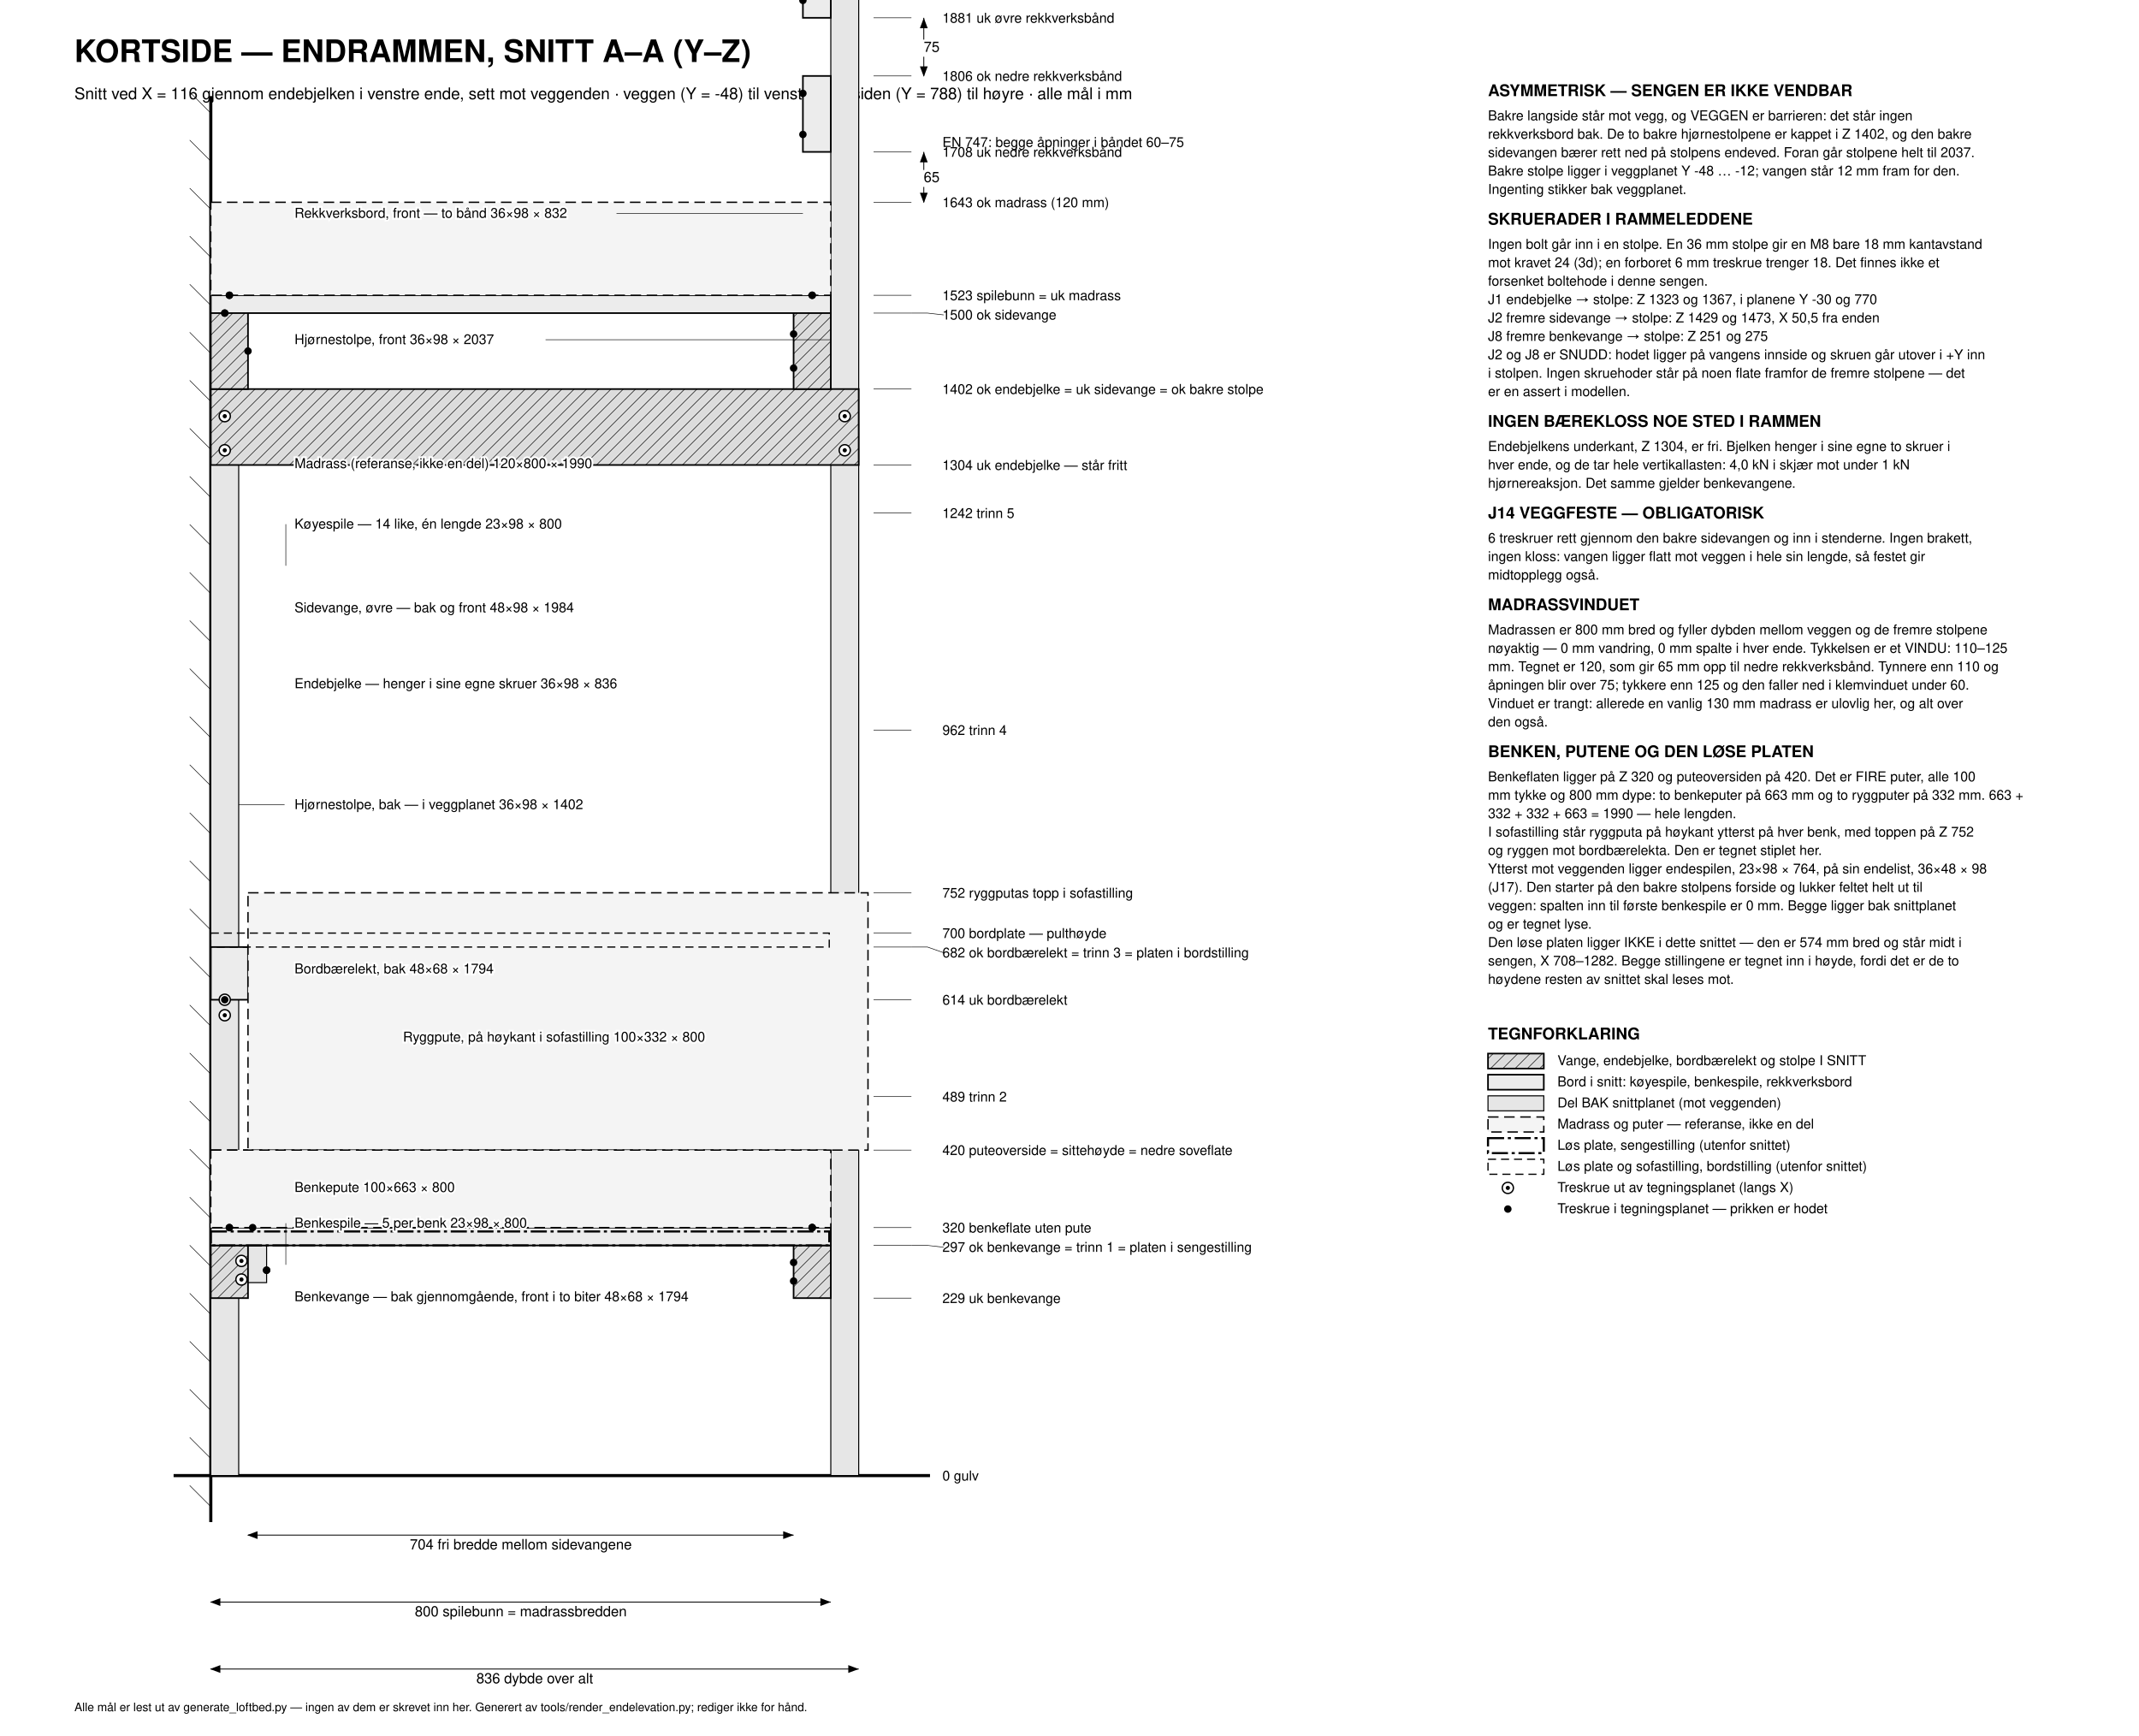
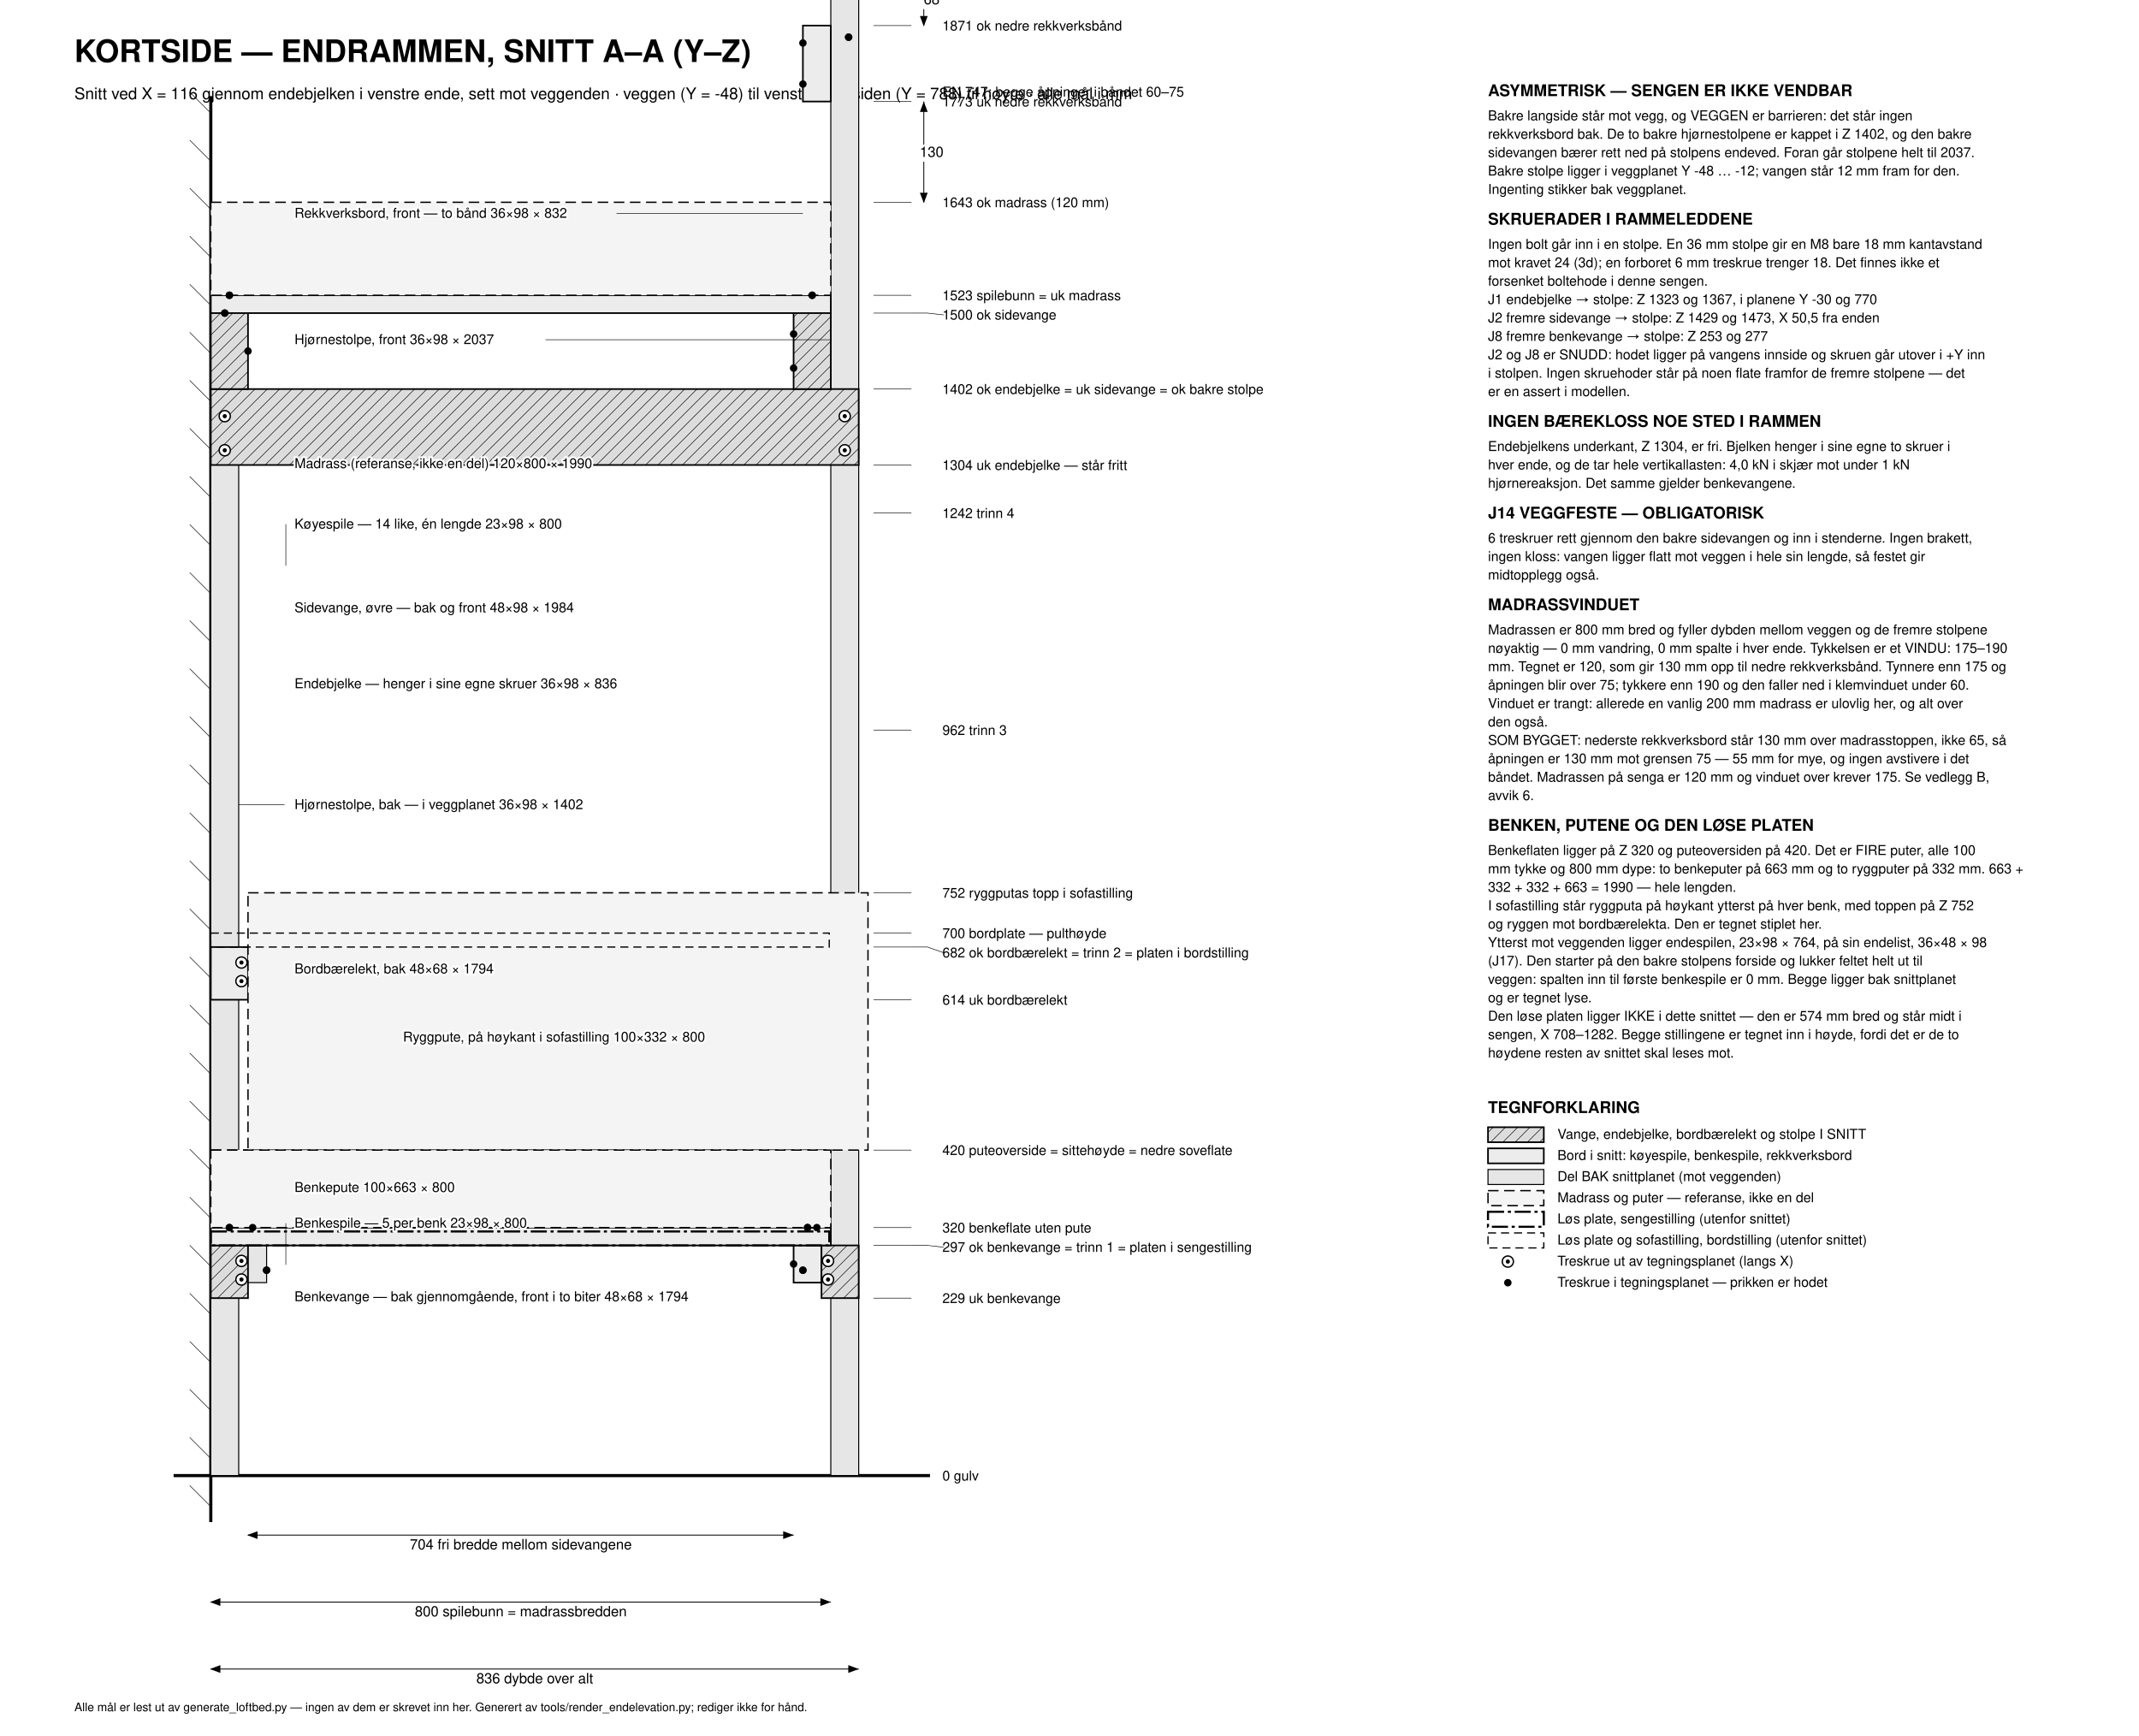
<svg xmlns="http://www.w3.org/2000/svg" viewBox="0 150 3450 2800" width="2400">
  <defs>
    <marker id="aE" markerWidth="13" markerHeight="10" refX="12" refY="4.5" orient="auto">
      <path d="M0,0 L12,4.5 L0,9 z" fill="#000" />
    </marker>
    <marker id="aS" markerWidth="13" markerHeight="10" refX="1" refY="4.5" orient="auto">
      <path d="M12,0 L0,4.5 L12,9 z" fill="#000" />
    </marker>
    <pattern id="hatch" width="14" height="14" patternUnits="userSpaceOnUse" patternTransform="rotate(45)">
      <rect width="14" height="14" fill="#dcdcdc" />
      <line x1="0" y1="0" x2="0" y2="14" stroke="#000" stroke-width="1.7" />
    </pattern>
  </defs>
  <style>
    svg  { background:#fff; }
    text { font-family:Helvetica,Arial,sans-serif; fill:#000;
           font-size:22px; }
    .ttl { font-size:50px; font-weight:bold; }
    .sub { font-size:26px; }
    .pt  { font-size:31px; font-weight:bold; }
    .big { font-size:27px; font-weight:bold; }
    .sml { font-size:22px; }
    .tiny{ font-size:19px; }
    .tinyh{ font-size:19px; paint-order:stroke; stroke:#fff;
           stroke-width:6px; }
    .smh { font-size:22px; paint-order:stroke; stroke:#fff;
           stroke-width:6px; }
    .dm  { font-size:23px; }
    .dmh { font-size:23px; paint-order:stroke; stroke:#fff;
           stroke-width:6px; }
    .leg { font-size:26px; font-weight:bold; }
    .jl  { font-size:27px; font-weight:bold; paint-order:stroke;
           stroke:#fff; stroke-width:6px; }
    .wood{ fill:url(#hatch); stroke:#000; stroke-width:2.6; }
    .mate{ fill:#c4c4c4; stroke:#000; stroke-width:3; }
    .brd { fill:#ececec; stroke:#000; stroke-width:2.6; }
    .plain{ fill:#fff; stroke:#000; stroke-width:2.6; }
    .gho { fill:none; stroke:#000; stroke-width:1.7;
           stroke-dasharray:10.9 6.8; }
    .ctr { fill:none; stroke:#000; stroke-width:1.1;
           stroke-dasharray:9 3
           1.5 3; }
    .dot { fill:none; stroke:#000; stroke-width:1.8;
           stroke-dasharray:0.6 4.5;
           stroke-linecap:round; }
    .dim { fill:none; stroke:#000; stroke-width:1.4; }
    .ext { fill:none; stroke:#000; stroke-width:0.9; }
    .ldr { fill:none; stroke:#000; stroke-width:1.5; }
    .brk { fill:none; stroke:#000; stroke-width:2; }
    .cut { fill:none; stroke:#000; stroke-width:2.6; }
    .scr { fill:#fff; stroke:#000; stroke-width:1.8; }
    .scrd{ fill:none; stroke:#000; stroke-width:1.8;
           stroke-dasharray:8.8 5.7; }
    .pic { fill:none; stroke:#000; stroke-width:2.6;
           stroke-linecap:round; stroke-linejoin:round; }
    .picf{ fill:#fff; stroke:#000; stroke-width:2.6;
           stroke-linecap:round; stroke-linejoin:round; }
    .pic2{ fill:none; stroke:#000; stroke-width:1.6;
           stroke-linecap:round; stroke-linejoin:round; }
    .fld { fill:none; stroke:#000; stroke-width:1.6; }
    .era { fill:none; stroke:#fff; stroke-width:2.6; }
  </style>
  <style>
    .behind{ fill:#e6e6e6; stroke:#000; stroke-width:1.7; }
    .soft { fill:#f4f4f4; stroke:#000; stroke-width:2.2;
           stroke-dasharray:17 9; }
    .pnl1 { fill:none; stroke:#000; stroke-width:3.4;
           stroke-dasharray:26 6 5 6; }
    .pnl2 { fill:none; stroke:#000; stroke-width:2.0;
           stroke-dasharray:13 8; }
    .wallf{ fill:none; stroke:#000; stroke-width:5; }
    .flr  { fill:none; stroke:#000; stroke-width:5; }
    .scrp { fill:#000; stroke:none; }
    .scro { fill:#fff; stroke:#000; stroke-width:2.2; }
  </style>
  <rect x="0" y="150" width="3450" height="2800" fill="#ffffff" />
  <text x="120" y="250" class="ttl" text-anchor="start">KORTSIDE — ENDRAMMEN, SNITT A–A (Y–Z)</text>
  <text x="120" y="310" class="sub" text-anchor="start">Snitt ved X = 116 gjennom endebjelken i venstre ende, sett mot veggenden · veggen (Y = -48) til venstre, romsiden (Y = 788) til høyre · alle mål i mm</text>
  <line x1="340" y1="305" x2="340" y2="2605" class="wallf" />
  <line x1="340" y1="2580" x2="306" y2="2546" class="ext" />
  <line x1="340" y1="2502.5" x2="306" y2="2468.5" class="ext" />
  <line x1="340" y1="2425" x2="306" y2="2391" class="ext" />
  <line x1="340" y1="2347.5" x2="306" y2="2313.5" class="ext" />
  <line x1="340" y1="2270" x2="306" y2="2236" class="ext" />
  <line x1="340" y1="2192.5" x2="306" y2="2158.5" class="ext" />
  <line x1="340" y1="2115" x2="306" y2="2081" class="ext" />
  <line x1="340" y1="2037.5" x2="306" y2="2003.5" class="ext" />
  <line x1="340" y1="1960" x2="306" y2="1926" class="ext" />
  <line x1="340" y1="1882.5" x2="306" y2="1848.5" class="ext" />
  <line x1="340" y1="1805" x2="306" y2="1771" class="ext" />
  <line x1="340" y1="1727.5" x2="306" y2="1693.5" class="ext" />
  <line x1="340" y1="1650" x2="306" y2="1616" class="ext" />
  <line x1="340" y1="1572.5" x2="306" y2="1538.5" class="ext" />
  <line x1="340" y1="1495" x2="306" y2="1461" class="ext" />
  <line x1="340" y1="1417.5" x2="306" y2="1383.5" class="ext" />
  <line x1="340" y1="1340" x2="306" y2="1306" class="ext" />
  <line x1="340" y1="1262.5" x2="306" y2="1228.5" class="ext" />
  <line x1="340" y1="1185" x2="306" y2="1151" class="ext" />
  <line x1="340" y1="1107.5" x2="306" y2="1073.5" class="ext" />
  <line x1="340" y1="1030" x2="306" y2="996" class="ext" />
  <line x1="340" y1="952.5" x2="306" y2="918.5" class="ext" />
  <line x1="340" y1="875" x2="306" y2="841" class="ext" />
  <line x1="340" y1="797.5" x2="306" y2="763.5" class="ext" />
  <line x1="340" y1="720" x2="306" y2="686" class="ext" />
  <line x1="340" y1="642.5" x2="306" y2="608.5" class="ext" />
  <line x1="340" y1="565" x2="306" y2="531" class="ext" />
  <line x1="340" y1="487.5" x2="306" y2="453.5" class="ext" />
  <line x1="340" y1="410" x2="306" y2="376" class="ext" />
  <line x1="340" y1="332.5" x2="306" y2="298.5" class="ext" />
  <line x1="280" y1="2530" x2="1500" y2="2530" class="flr" />
  <rect x="385" y="2158.75" width="45" height="60" class="behind" />
  <rect x="385" y="2130" width="955" height="28.75" class="behind" />
+   <rect x="1295" y="2158.75" width="45" height="60" class="behind" />
  <rect x="340" y="777.5" width="45" height="1752.5" class="behind" />
  <rect x="1340" y="-16.25" width="45" height="2546.25" class="behind" />
  <rect x="340" y="626.25" width="1000" height="28.75" class="brd" />
+   <rect x="1280" y="2158.75" width="45" height="60" class="brd" />
  <rect x="340" y="2158.75" width="60" height="85" class="wood" />
-   <rect x="1280" y="2158.75" width="60" height="85" class="wood" />
+   <rect x="1325" y="2158.75" width="60" height="85" class="wood" />
  <rect x="340" y="2130" width="1000" height="28.75" class="brd" />
  <rect x="340" y="777.5" width="1045" height="122.5" class="wood" />
-   <rect x="1295" y="272.5" width="45" height="122.5" class="brd" />
-   <rect x="1295" y="56.25" width="45" height="122.5" class="brd" />
+   <rect x="1295" y="191.25" width="45" height="122.5" class="brd" />
+   <rect x="1295" y="-16.25" width="45" height="122.5" class="brd" />
  <rect x="340" y="1677.5" width="60" height="85" class="brd" />
  <rect x="340" y="655" width="60" height="122.5" class="wood" />
  <rect x="1280" y="655" width="60" height="122.5" class="wood" />
  <rect x="340" y="476.25" width="1000" height="150" class="soft" />
  <rect x="340" y="2005" width="1000" height="125" class="soft" />
  <rect x="400" y="1590" width="1000" height="415" class="soft" />
  <rect x="340" y="2005" width="1000" height="125" class="soft" />
  <rect x="340" y="2136.25" width="997.5" height="22.5" class="pnl1" />
  <rect x="340" y="1655" width="997.5" height="22.5" class="pnl2" />
  <line x1="430" y1="2198.75" x2="384" y2="2198.75" class="scrl" />
  <circle cx="430" cy="2198.75" r="6" class="scrp" />
+   <line x1="1295" y1="2198.75" x2="1341" y2="2198.75" class="scrl" />
+   <circle cx="1295" cy="2198.75" r="6" class="scrp" />
  <line x1="362.5" y1="655" x2="362.5" y2="701" class="scrl" />
  <circle cx="362.5" cy="655" r="6" class="scrp" />
  <line x1="407.5" y1="2130" x2="407.5" y2="2176" class="scrl" />
  <circle cx="407.5" cy="2130" r="6" class="scrp" />
-   <line x1="1280" y1="2216.25" x2="1326" y2="2216.25" class="scrl" />
-   <circle cx="1280" cy="2216.25" r="6" class="scrp" />
-   <line x1="1280" y1="2186.25" x2="1326" y2="2186.25" class="scrl" />
-   <circle cx="1280" cy="2186.25" r="6" class="scrp" />
+   <line x1="1317.5" y1="2130" x2="1317.5" y2="2176" class="scrl" />
+   <circle cx="1317.5" cy="2130" r="6" class="scrp" />
  <line x1="1280" y1="743.75" x2="1326" y2="743.75" class="scrl" />
  <circle cx="1280" cy="743.75" r="6" class="scrp" />
  <line x1="1280" y1="688.75" x2="1326" y2="688.75" class="scrl" />
  <circle cx="1280" cy="688.75" r="6" class="scrp" />
-   <line x1="1295" y1="366.875" x2="1341" y2="366.875" class="scrl" />
-   <circle cx="1295" cy="366.875" r="6" class="scrp" />
-   <line x1="1295" y1="300.625" x2="1341" y2="300.625" class="scrl" />
-   <circle cx="1295" cy="300.625" r="6" class="scrp" />
-   <line x1="1295" y1="150.625" x2="1341" y2="150.625" class="scrl" />
-   <circle cx="1295" cy="150.625" r="6" class="scrp" />
-   <line x1="1295" y1="84.375" x2="1341" y2="84.375" class="scrl" />
-   <circle cx="1295" cy="84.375" r="6" class="scrp" />
+   <line x1="1295" y1="285.625" x2="1341" y2="285.625" class="scrl" />
+   <circle cx="1295" cy="285.625" r="6" class="scrp" />
+   <line x1="1295" y1="219.375" x2="1341" y2="219.375" class="scrl" />
+   <circle cx="1295" cy="219.375" r="6" class="scrp" />
+   <line x1="1295" y1="78.125" x2="1341" y2="78.125" class="scrl" />
+   <circle cx="1295" cy="78.125" r="6" class="scrp" />
+   <line x1="1295" y1="11.875" x2="1341" y2="11.875" class="scrl" />
+   <circle cx="1295" cy="11.875" r="6" class="scrp" />
  <line x1="370" y1="626.25" x2="370" y2="672.25" class="scrl" />
  <circle cx="370" cy="626.25" r="6" class="scrp" />
  <line x1="1310" y1="626.25" x2="1310" y2="672.25" class="scrl" />
  <circle cx="1310" cy="626.25" r="6" class="scrp" />
-   <line x1="1310" y1="2130" x2="1310" y2="2176" class="scrl" />
-   <circle cx="1310" cy="2130" r="6" class="scrp" />
  <line x1="430" y1="2198.75" x2="384" y2="2198.75" class="scrl" />
  <circle cx="430" cy="2198.75" r="6" class="scrp" />
+   <line x1="1295" y1="2198.75" x2="1341" y2="2198.75" class="scrl" />
+   <circle cx="1295" cy="2198.75" r="6" class="scrp" />
  <line x1="362.5" y1="655" x2="362.5" y2="701" class="scrl" />
  <circle cx="362.5" cy="655" r="6" class="scrp" />
-   <circle cx="362.5" cy="1787.5" r="9" class="scro" />
-   <circle cx="362.5" cy="1787.5" r="3.4" class="scrp" />
-   <circle cx="362.5" cy="1762.5" r="9" class="scro" />
-   <circle cx="362.5" cy="1762.5" r="3.4" class="scrp" />
  <circle cx="389.435" cy="2213.75" r="9" class="scro" />
  <circle cx="389.435" cy="2213.75" r="3.4" class="scrp" />
  <circle cx="389.435" cy="2183.75" r="9" class="scro" />
  <circle cx="389.435" cy="2183.75" r="3.4" class="scrp" />
-   <line x1="362.5" y1="1762.5" x2="362.5" y2="1716.5" class="scrl" />
-   <circle cx="362.5" cy="1762.5" r="6" class="scrp" />
+   <circle cx="389.435" cy="1732.5" r="9" class="scro" />
+   <circle cx="389.435" cy="1732.5" r="3.4" class="scrp" />
+   <circle cx="389.435" cy="1702.5" r="9" class="scro" />
+   <circle cx="389.435" cy="1702.5" r="3.4" class="scrp" />
+   <circle cx="1335.565" cy="2213.75" r="9" class="scro" />
+   <circle cx="1335.565" cy="2213.75" r="3.4" class="scrp" />
+   <circle cx="1335.565" cy="2183.75" r="9" class="scro" />
+   <circle cx="1335.565" cy="2183.75" r="3.4" class="scrp" />
  <circle cx="362.5" cy="876.25" r="9" class="scro" />
  <circle cx="362.5" cy="876.25" r="3.4" class="scrp" />
  <circle cx="362.5" cy="821.25" r="9" class="scro" />
  <circle cx="362.5" cy="821.25" r="3.4" class="scrp" />
  <circle cx="1362.5" cy="876.25" r="9" class="scro" />
  <circle cx="1362.5" cy="876.25" r="3.4" class="scrp" />
  <circle cx="1362.5" cy="821.25" r="9" class="scro" />
  <circle cx="1362.5" cy="821.25" r="3.4" class="scrp" />
  <line x1="370" y1="2130" x2="370" y2="2176" class="scrl" />
  <circle cx="370" cy="2130" r="6" class="scrp" />
-   <line x1="1310" y1="2130" x2="1310" y2="2176" class="scrl" />
-   <circle cx="1310" cy="2130" r="6" class="scrp" />
+   <line x1="1302.5" y1="2130" x2="1302.5" y2="2176" class="scrl" />
+   <circle cx="1302.5" cy="2130" r="6" class="scrp" />
  <line x1="400" y1="716.25" x2="354" y2="716.25" class="scrl" />
  <circle cx="400" cy="716.25" r="6" class="scrp" />
+   <line x1="1368.75" y1="210" x2="1322.75" y2="210" class="scrl" />
+   <circle cx="1368.75" cy="210" r="6" class="scrp" />
+   <line x1="1368.75" y1="87.5" x2="1322.75" y2="87.5" class="scrl" />
+   <circle cx="1368.75" cy="87.5" r="6" class="scrp" />
+   <line x1="1280" y1="2188.75" x2="1326" y2="2188.75" class="scrl" />
+   <circle cx="1280" cy="2188.75" r="6" class="scrp" />
  <line x1="370" y1="626.25" x2="370" y2="672.25" class="scrl" />
  <circle cx="370" cy="626.25" r="6" class="scrp" />
  <line x1="1310" y1="626.25" x2="1310" y2="672.25" class="scrl" />
  <circle cx="1310" cy="626.25" r="6" class="scrp" />
+   <line x1="1368.75" y1="210" x2="1322.75" y2="210" class="scrl" />
+   <circle cx="1368.75" cy="210" r="6" class="scrp" />
+   <line x1="1368.75" y1="87.5" x2="1322.75" y2="87.5" class="scrl" />
+   <circle cx="1368.75" cy="87.5" r="6" class="scrp" />
  <line x1="370" y1="2130" x2="370" y2="2176" class="scrl" />
  <circle cx="370" cy="2130" r="6" class="scrp" />
-   <line x1="1310" y1="2130" x2="1310" y2="2176" class="scrl" />
-   <circle cx="1310" cy="2130" r="6" class="scrp" />
+   <line x1="1302.5" y1="2130" x2="1302.5" y2="2176" class="scrl" />
+   <circle cx="1302.5" cy="2130" r="6" class="scrp" />
  <text x="475" y="1137.5" class="smh" text-anchor="start">Sidevange, øvre — bak og front   48×98 × 1984</text>
  <text x="475" y="1260" class="smh" text-anchor="start">Endebjelke — henger i sine egne skruer   36×98 × 836</text>
  <text x="475" y="1002.5" class="smh" text-anchor="start">Køyespile — 14 like, én lengde   23×98 × 800</text>
  <line x1="461" y1="995.46" x2="461" y2="1062.5" class="ext" />
  <text x="475" y="905" class="smh" text-anchor="start">Madrass (referanse, ikke en del)   120×800 × 1990</text>
  <text x="475" y="501.25" class="smh" text-anchor="start">Rekkverksbord, front — to bånd   36×98 × 832</text>
  <line x1="994.36" y1="494.21" x2="1295" y2="494.21" class="ext" />
  <text x="475" y="705" class="smh" text-anchor="start">Hjørnestolpe, front   36×98 × 2037</text>
  <line x1="879.96" y1="697.96" x2="1340" y2="697.96" class="ext" />
  <text x="475" y="1455" class="smh" text-anchor="start">Hjørnestolpe, bak — i veggplanet   36×98 × 1402</text>
  <line x1="459" y1="1447.96" x2="385" y2="1447.96" class="ext" />
  <text x="475" y="1720" class="smh" text-anchor="start">Bordbærelekt, bak   48×68 × 1794</text>
  <text x="475" y="2248.75" class="smh" text-anchor="start">Benkevange — bak gjennomgående, front i to biter   48×68 × 1794</text>
  <text x="475" y="2130" class="smh" text-anchor="start">Benkespile — 5 per benk   23×98 × 800</text>
  <line x1="461" y1="2122.96" x2="461" y2="2190" class="ext" />
  <text x="475" y="2072.5" class="smh" text-anchor="start">Benkepute   100×663 × 800</text>
  <text x="650" y="1830" class="smh" text-anchor="start">Ryggpute, på høykant i sofastilling   100×332 × 800</text>
  <line x1="1409" y1="-16.25" x2="1470" y2="-16.25" class="ext" />
-   <text x="1520" y="-8.33" class="sml" text-anchor="start">2037   ok fremre stolpe</text>
-   <line x1="1409" y1="56.25" x2="1470" y2="56.25" class="ext" />
-   <text x="1520" y="64.17" class="sml" text-anchor="start">1979   ok øvre rekkverksbånd</text>
-   <line x1="1409" y1="178.75" x2="1470" y2="178.75" class="ext" />
-   <text x="1520" y="186.67" class="sml" text-anchor="start">1881   uk øvre rekkverksbånd</text>
-   <line x1="1409" y1="272.5" x2="1470" y2="272.5" class="ext" />
-   <text x="1520" y="280.42" class="sml" text-anchor="start">1806   ok nedre rekkverksbånd</text>
-   <line x1="1409" y1="395" x2="1470" y2="395" class="ext" />
-   <text x="1520" y="402.92" class="sml" text-anchor="start">1708   uk nedre rekkverksbånd</text>
+   <text x="1520" y="-8.33" class="sml" text-anchor="start">2037   ok øvre rekkverksbånd</text>
+   <line x1="1409" y1="-16.25" x2="1470" y2="-16.25" class="ext" />
+   <polyline points="1470,-16.25 1496,-16.25 1522,15.43" class="ext" />
+   <text x="1520" y="22.91" class="sml" text-anchor="start">2037   ok fremre stolpe</text>
+   <line x1="1409" y1="106.25" x2="1470" y2="106.25" class="ext" />
+   <text x="1520" y="114.17" class="sml" text-anchor="start">1939   uk øvre rekkverksbånd</text>
+   <line x1="1409" y1="191.25" x2="1470" y2="191.25" class="ext" />
+   <text x="1520" y="199.17" class="sml" text-anchor="start">1871   ok nedre rekkverksbånd</text>
+   <line x1="1409" y1="313.75" x2="1470" y2="313.75" class="ext" />
+   <text x="1520" y="321.67" class="sml" text-anchor="start">1773   uk nedre rekkverksbånd</text>
  <line x1="1409" y1="476.25" x2="1470" y2="476.25" class="ext" />
  <text x="1520" y="484.17" class="sml" text-anchor="start">1643   ok madrass (120 mm)</text>
  <line x1="1409" y1="626.25" x2="1470" y2="626.25" class="ext" />
  <text x="1520" y="634.17" class="sml" text-anchor="start">1523   spilebunn = uk madrass</text>
  <line x1="1409" y1="655" x2="1470" y2="655" class="ext" />
  <polyline points="1470,655 1496,655 1522,657.93" class="ext" />
  <text x="1520" y="665.41" class="sml" text-anchor="start">1500   ok sidevange</text>
  <line x1="1409" y1="777.5" x2="1470" y2="777.5" class="ext" />
  <text x="1520" y="785.42" class="sml" text-anchor="start">1402   ok endebjelke = uk sidevange = ok bakre stolpe</text>
  <line x1="1409" y1="900" x2="1470" y2="900" class="ext" />
  <text x="1520" y="907.92" class="sml" text-anchor="start">1304   uk endebjelke — står fritt</text>
  <line x1="1409" y1="977.5" x2="1470" y2="977.5" class="ext" />
-   <text x="1520" y="985.42" class="sml" text-anchor="start">1242   trinn 5</text>
+   <text x="1520" y="985.42" class="sml" text-anchor="start">1242   trinn 4</text>
  <line x1="1409" y1="1327.5" x2="1470" y2="1327.5" class="ext" />
-   <text x="1520" y="1335.42" class="sml" text-anchor="start">962   trinn 4</text>
+   <text x="1520" y="1335.42" class="sml" text-anchor="start">962   trinn 3</text>
  <line x1="1409" y1="1590" x2="1470" y2="1590" class="ext" />
  <text x="1520" y="1597.92" class="sml" text-anchor="start">752   ryggputas topp i sofastilling</text>
  <line x1="1409" y1="1655" x2="1470" y2="1655" class="ext" />
  <text x="1520" y="1662.92" class="sml" text-anchor="start">700   bordplate — pulthøyde</text>
  <line x1="1409" y1="1677.5" x2="1470" y2="1677.5" class="ext" />
  <polyline points="1470,1677.5 1496,1677.5 1522,1686.68" class="ext" />
-   <text x="1520" y="1694.16" class="sml" text-anchor="start">682   ok bordbærelekt = trinn 3 = platen i bordstilling</text>
+   <text x="1520" y="1694.16" class="sml" text-anchor="start">682   ok bordbærelekt = trinn 2 = platen i bordstilling</text>
  <line x1="1409" y1="1762.5" x2="1470" y2="1762.5" class="ext" />
  <text x="1520" y="1770.42" class="sml" text-anchor="start">614   uk bordbærelekt</text>
-   <line x1="1409" y1="1918.75" x2="1470" y2="1918.75" class="ext" />
-   <text x="1520" y="1926.67" class="sml" text-anchor="start">489   trinn 2</text>
  <line x1="1409" y1="2005" x2="1470" y2="2005" class="ext" />
  <text x="1520" y="2012.92" class="sml" text-anchor="start">420   puteoverside = sittehøyde = nedre soveflate</text>
  <line x1="1409" y1="2130" x2="1470" y2="2130" class="ext" />
  <text x="1520" y="2137.92" class="sml" text-anchor="start">320   benkeflate uten pute</text>
  <line x1="1409" y1="2158.75" x2="1470" y2="2158.75" class="ext" />
  <polyline points="1470,2158.75 1496,2158.75 1522,2161.68" class="ext" />
  <text x="1520" y="2169.16" class="sml" text-anchor="start">297   ok benkevange = trinn 1 = platen i sengestilling</text>
  <line x1="1409" y1="2243.75" x2="1470" y2="2243.75" class="ext" />
  <text x="1520" y="2251.67" class="sml" text-anchor="start">229   uk benkevange</text>
  <line x1="1409" y1="2530" x2="1470" y2="2530" class="ext" />
  <text x="1520" y="2537.92" class="sml" text-anchor="start">0   gulv</text>
  <line x1="400" y1="2626" x2="1280" y2="2626" class="dim" marker-start="url(#aS)" marker-end="url(#aE)" />
  <text x="840" y="2649" class="dmh" text-anchor="middle">704  fri bredde mellom sidevangene</text>
  <line x1="340" y1="2734" x2="1340" y2="2734" class="dim" marker-start="url(#aS)" marker-end="url(#aE)" />
  <text x="840" y="2757" class="dmh" text-anchor="middle">800  spilebunn = madrassbredden</text>
  <line x1="340" y1="2842" x2="1385" y2="2842" class="dim" marker-start="url(#aS)" marker-end="url(#aE)" />
  <text x="862.5" y="2865" class="dmh" text-anchor="middle">836  dybde over alt</text>
-   <line x1="1490" y1="476.25" x2="1490" y2="451.505" class="dim" marker-start="url(#aS)" />
-   <line x1="1490" y1="424.115" x2="1490" y2="395" class="dim" marker-end="url(#aE)" />
-   <text x="1502.65" y="443.675" class="dmh" text-anchor="middle">65</text>
-   <line x1="1490" y1="272.5" x2="1490" y2="241.505" class="dim" marker-start="url(#aS)" />
-   <line x1="1490" y1="214.115" x2="1490" y2="178.75" class="dim" marker-end="url(#aE)" />
-   <text x="1502.65" y="233.675" class="dmh" text-anchor="middle">75</text>
-   <text x="1520" y="387" class="sml" text-anchor="start">EN 747: begge åpninger i båndet 60–75</text>
+   <line x1="1490" y1="476.25" x2="1490" y2="410.88" class="dim" marker-start="url(#aS)" />
+   <line x1="1490" y1="383.49" x2="1490" y2="313.75" class="dim" marker-end="url(#aE)" />
+   <text x="1502.65" y="403.05" class="dmh" text-anchor="middle">130</text>
+   <line x1="1490" y1="191.25" x2="1490" y2="164.63" class="dim" marker-start="url(#aS)" />
+   <line x1="1490" y1="137.24" x2="1490" y2="106.25" class="dim" marker-end="url(#aE)" />
+   <text x="1502.65" y="156.8" class="dmh" text-anchor="middle">68</text>
+   <text x="1520" y="305.75" class="sml" text-anchor="start">EN 747: begge åpninger i båndet 60–75</text>
  <text x="2400" y="305" class="leg" text-anchor="start">ASYMMETRISK — SENGEN ER IKKE VENDBAR</text>
  <text x="2400" y="344" class="sml" text-anchor="start">Bakre langside står mot vegg, og VEGGEN er barrieren: det står ingen</text>
  <text x="2400" y="373.7" class="sml" text-anchor="start">rekkverksbord bak. De to bakre hjørnestolpene er kappet i Z 1402, og den bakre</text>
  <text x="2400" y="403.4" class="sml" text-anchor="start">sidevangen bærer rett ned på stolpens endeved. Foran går stolpene helt til 2037.</text>
  <text x="2400" y="433.1" class="sml" text-anchor="start">Bakre stolpe ligger i veggplanet Y -48 … -12; vangen står 12 mm fram for den.</text>
  <text x="2400" y="462.8" class="sml" text-anchor="start">Ingenting stikker bak veggplanet.</text>
  <text x="2400" y="512.3" class="leg" text-anchor="start">SKRUERADER I RAMMELEDDENE</text>
  <text x="2400" y="551.3" class="sml" text-anchor="start">Ingen bolt går inn i en stolpe. En 36 mm stolpe gir en M8 bare 18 mm kantavstand</text>
  <text x="2400" y="581" class="sml" text-anchor="start">mot kravet 24 (3d); en forboret 6 mm treskrue trenger 18. Det finnes ikke et</text>
  <text x="2400" y="610.7" class="sml" text-anchor="start">forsenket boltehode i denne sengen.</text>
  <text x="2400" y="640.4" class="sml" text-anchor="start">J1 endebjelke → stolpe: Z 1323 og 1367, i planene Y -30 og 770</text>
  <text x="2400" y="670.1" class="sml" text-anchor="start">J2 fremre sidevange → stolpe: Z 1429 og 1473, X 50,5 fra enden</text>
-   <text x="2400" y="699.8" class="sml" text-anchor="start">J8 fremre benkevange → stolpe: Z 251 og 275</text>
+   <text x="2400" y="699.8" class="sml" text-anchor="start">J8 fremre benkevange → stolpe: Z 253 og 277</text>
  <text x="2400" y="729.5" class="sml" text-anchor="start">J2 og J8 er SNUDD: hodet ligger på vangens innside og skruen går utover i +Y inn</text>
  <text x="2400" y="759.2" class="sml" text-anchor="start">i stolpen. Ingen skruehoder står på noen flate framfor de fremre stolpene — det</text>
  <text x="2400" y="788.9" class="sml" text-anchor="start">er en assert i modellen.</text>
  <text x="2400" y="838.4" class="leg" text-anchor="start">INGEN BÆREKLOSS NOE STED I RAMMEN</text>
  <text x="2400" y="877.4" class="sml" text-anchor="start">Endebjelkens underkant, Z 1304, er fri. Bjelken henger i sine egne to skruer i</text>
  <text x="2400" y="907.1" class="sml" text-anchor="start">hver ende, og de tar hele vertikallasten: 4,0 kN i skjær mot under 1 kN</text>
  <text x="2400" y="936.8" class="sml" text-anchor="start">hjørnereaksjon. Det samme gjelder benkevangene.</text>
  <text x="2400" y="986.3" class="leg" text-anchor="start">J14 VEGGFESTE — OBLIGATORISK</text>
  <text x="2400" y="1025.3" class="sml" text-anchor="start">6 treskruer rett gjennom den bakre sidevangen og inn i stenderne. Ingen brakett,</text>
  <text x="2400" y="1055" class="sml" text-anchor="start">ingen kloss: vangen ligger flatt mot veggen i hele sin lengde, så festet gir</text>
  <text x="2400" y="1084.7" class="sml" text-anchor="start">midtopplegg også.</text>
  <text x="2400" y="1134.2" class="leg" text-anchor="start">MADRASSVINDUET</text>
  <text x="2400" y="1173.2" class="sml" text-anchor="start">Madrassen er 800 mm bred og fyller dybden mellom veggen og de fremre stolpene</text>
-   <text x="2400" y="1202.9" class="sml" text-anchor="start">nøyaktig — 0 mm vandring, 0 mm spalte i hver ende. Tykkelsen er et VINDU: 110–125</text>
-   <text x="2400" y="1232.6" class="sml" text-anchor="start">mm. Tegnet er 120, som gir 65 mm opp til nedre rekkverksbånd. Tynnere enn 110 og</text>
-   <text x="2400" y="1262.3" class="sml" text-anchor="start">åpningen blir over 75; tykkere enn 125 og den faller ned i klemvinduet under 60.</text>
-   <text x="2400" y="1292" class="sml" text-anchor="start">Vinduet er trangt: allerede en vanlig 130 mm madrass er ulovlig her, og alt over</text>
+   <text x="2400" y="1202.9" class="sml" text-anchor="start">nøyaktig — 0 mm vandring, 0 mm spalte i hver ende. Tykkelsen er et VINDU: 175–190</text>
+   <text x="2400" y="1232.6" class="sml" text-anchor="start">mm. Tegnet er 120, som gir 130 mm opp til nedre rekkverksbånd. Tynnere enn 175 og</text>
+   <text x="2400" y="1262.3" class="sml" text-anchor="start">åpningen blir over 75; tykkere enn 190 og den faller ned i klemvinduet under 60.</text>
+   <text x="2400" y="1292" class="sml" text-anchor="start">Vinduet er trangt: allerede en vanlig 200 mm madrass er ulovlig her, og alt over</text>
  <text x="2400" y="1321.7" class="sml" text-anchor="start">den også.</text>
-   <text x="2400" y="1371.2" class="leg" text-anchor="start">BENKEN, PUTENE OG DEN LØSE PLATEN</text>
-   <text x="2400" y="1410.2" class="sml" text-anchor="start">Benkeflaten ligger på Z 320 og puteoversiden på 420. Det er FIRE puter, alle 100</text>
-   <text x="2400" y="1439.9" class="sml" text-anchor="start">mm tykke og 800 mm dype: to benkeputer på 663 mm og to ryggputer på 332 mm. 663 +</text>
-   <text x="2400" y="1469.6" class="sml" text-anchor="start">332 + 332 + 663 = 1990 — hele lengden.</text>
-   <text x="2400" y="1499.3" class="sml" text-anchor="start">I sofastilling står ryggputa på høykant ytterst på hver benk, med toppen på Z 752</text>
-   <text x="2400" y="1529" class="sml" text-anchor="start">og ryggen mot bordbærelekta. Den er tegnet stiplet her.</text>
-   <text x="2400" y="1558.7" class="sml" text-anchor="start">Ytterst mot veggenden ligger endespilen, 23×98 × 764, på sin endelist, 36×48 × 98</text>
-   <text x="2400" y="1588.4" class="sml" text-anchor="start">(J17). Den starter på den bakre stolpens forside og lukker feltet helt ut til</text>
-   <text x="2400" y="1618.1" class="sml" text-anchor="start">veggen: spalten inn til første benkespile er 0 mm. Begge ligger bak snittplanet</text>
-   <text x="2400" y="1647.8" class="sml" text-anchor="start">og er tegnet lyse.</text>
-   <text x="2400" y="1677.5" class="sml" text-anchor="start">Den løse platen ligger IKKE i dette snittet — den er 574 mm bred og står midt i</text>
-   <text x="2400" y="1707.2" class="sml" text-anchor="start">sengen, X 708–1282. Begge stillingene er tegnet inn i høyde, fordi det er de to</text>
-   <text x="2400" y="1736.9" class="sml" text-anchor="start">høydene resten av snittet skal leses mot.</text>
-   <text x="2400" y="1826.4" class="leg" text-anchor="start">TEGNFORKLARING</text>
-   <rect x="2400" y="1849.3" width="90" height="24.2" class="wood" />
-   <text x="2512" y="1868" class="sml" text-anchor="start">Vange, endebjelke, bordbærelekt og stolpe I SNITT</text>
-   <rect x="2400" y="1883.4" width="90" height="24.2" class="brd" />
-   <text x="2512" y="1902.1" class="sml" text-anchor="start">Bord i snitt: køyespile, benkespile, rekkverksbord</text>
-   <rect x="2400" y="1917.5" width="90" height="24.2" class="behind" />
-   <text x="2512" y="1936.2" class="sml" text-anchor="start">Del BAK snittplanet (mot veggenden)</text>
-   <rect x="2400" y="1951.6" width="90" height="24.2" class="soft" />
-   <text x="2512" y="1970.3" class="sml" text-anchor="start">Madrass og puter — referanse, ikke en del</text>
-   <rect x="2400" y="1985.7" width="90" height="24.2" class="pnl1" />
-   <text x="2512" y="2004.4" class="sml" text-anchor="start">Løs plate, sengestilling (utenfor snittet)</text>
-   <rect x="2400" y="2019.8" width="90" height="24.2" class="pnl2" />
-   <text x="2512" y="2038.5" class="sml" text-anchor="start">Løs plate og sofastilling, bordstilling (utenfor snittet)</text>
-   <circle cx="2432" cy="2066" r="9" class="scro" />
-   <circle cx="2432" cy="2066" r="3.4" class="scrp" />
-   <text x="2512" y="2072.6" class="sml" text-anchor="start">Treskrue ut av tegningsplanet (langs X)</text>
-   <line x1="2432" y1="2100.1" x2="2478" y2="2100.1" class="scrl" />
-   <circle cx="2432" cy="2100.1" r="6" class="scrp" />
-   <text x="2512" y="2106.7" class="sml" text-anchor="start">Treskrue i tegningsplanet — prikken er hodet</text>
+   <text x="2400" y="1351.4" class="sml" text-anchor="start">SOM BYGGET: nederste rekkverksbord står 130 mm over madrasstoppen, ikke 65, så</text>
+   <text x="2400" y="1381.1" class="sml" text-anchor="start">åpningen er 130 mm mot grensen 75 — 55 mm for mye, og ingen avstivere i det</text>
+   <text x="2400" y="1410.8" class="sml" text-anchor="start">båndet. Madrassen på senga er 120 mm og vinduet over krever 175. Se vedlegg B,</text>
+   <text x="2400" y="1440.5" class="sml" text-anchor="start">avvik 6.</text>
+   <text x="2400" y="1490" class="leg" text-anchor="start">BENKEN, PUTENE OG DEN LØSE PLATEN</text>
+   <text x="2400" y="1529" class="sml" text-anchor="start">Benkeflaten ligger på Z 320 og puteoversiden på 420. Det er FIRE puter, alle 100</text>
+   <text x="2400" y="1558.7" class="sml" text-anchor="start">mm tykke og 800 mm dype: to benkeputer på 663 mm og to ryggputer på 332 mm. 663 +</text>
+   <text x="2400" y="1588.4" class="sml" text-anchor="start">332 + 332 + 663 = 1990 — hele lengden.</text>
+   <text x="2400" y="1618.1" class="sml" text-anchor="start">I sofastilling står ryggputa på høykant ytterst på hver benk, med toppen på Z 752</text>
+   <text x="2400" y="1647.8" class="sml" text-anchor="start">og ryggen mot bordbærelekta. Den er tegnet stiplet her.</text>
+   <text x="2400" y="1677.5" class="sml" text-anchor="start">Ytterst mot veggenden ligger endespilen, 23×98 × 764, på sin endelist, 36×48 × 98</text>
+   <text x="2400" y="1707.2" class="sml" text-anchor="start">(J17). Den starter på den bakre stolpens forside og lukker feltet helt ut til</text>
+   <text x="2400" y="1736.9" class="sml" text-anchor="start">veggen: spalten inn til første benkespile er 0 mm. Begge ligger bak snittplanet</text>
+   <text x="2400" y="1766.6" class="sml" text-anchor="start">og er tegnet lyse.</text>
+   <text x="2400" y="1796.3" class="sml" text-anchor="start">Den løse platen ligger IKKE i dette snittet — den er 574 mm bred og står midt i</text>
+   <text x="2400" y="1826" class="sml" text-anchor="start">sengen, X 708–1282. Begge stillingene er tegnet inn i høyde, fordi det er de to</text>
+   <text x="2400" y="1855.7" class="sml" text-anchor="start">høydene resten av snittet skal leses mot.</text>
+   <text x="2400" y="1945.2" class="leg" text-anchor="start">TEGNFORKLARING</text>
+   <rect x="2400" y="1968.1" width="90" height="24.2" class="wood" />
+   <text x="2512" y="1986.8" class="sml" text-anchor="start">Vange, endebjelke, bordbærelekt og stolpe I SNITT</text>
+   <rect x="2400" y="2002.2" width="90" height="24.2" class="brd" />
+   <text x="2512" y="2020.9" class="sml" text-anchor="start">Bord i snitt: køyespile, benkespile, rekkverksbord</text>
+   <rect x="2400" y="2036.3" width="90" height="24.2" class="behind" />
+   <text x="2512" y="2055" class="sml" text-anchor="start">Del BAK snittplanet (mot veggenden)</text>
+   <rect x="2400" y="2070.4" width="90" height="24.2" class="soft" />
+   <text x="2512" y="2089.1" class="sml" text-anchor="start">Madrass og puter — referanse, ikke en del</text>
+   <rect x="2400" y="2104.5" width="90" height="24.2" class="pnl1" />
+   <text x="2512" y="2123.2" class="sml" text-anchor="start">Løs plate, sengestilling (utenfor snittet)</text>
+   <rect x="2400" y="2138.6" width="90" height="24.2" class="pnl2" />
+   <text x="2512" y="2157.3" class="sml" text-anchor="start">Løs plate og sofastilling, bordstilling (utenfor snittet)</text>
+   <circle cx="2432" cy="2184.8" r="9" class="scro" />
+   <circle cx="2432" cy="2184.8" r="3.4" class="scrp" />
+   <text x="2512" y="2191.4" class="sml" text-anchor="start">Treskrue ut av tegningsplanet (langs X)</text>
+   <line x1="2432" y1="2218.9" x2="2478" y2="2218.9" class="scrl" />
+   <circle cx="2432" cy="2218.9" r="6" class="scrp" />
+   <text x="2512" y="2225.5" class="sml" text-anchor="start">Treskrue i tegningsplanet — prikken er hodet</text>
  <text x="120" y="2910" class="tiny" text-anchor="start">Alle mål er lest ut av generate_loftbed.py — ingen av dem er skrevet inn her. Generert av tools/render_endelevation.py; rediger ikke for hånd.</text>
</svg>
